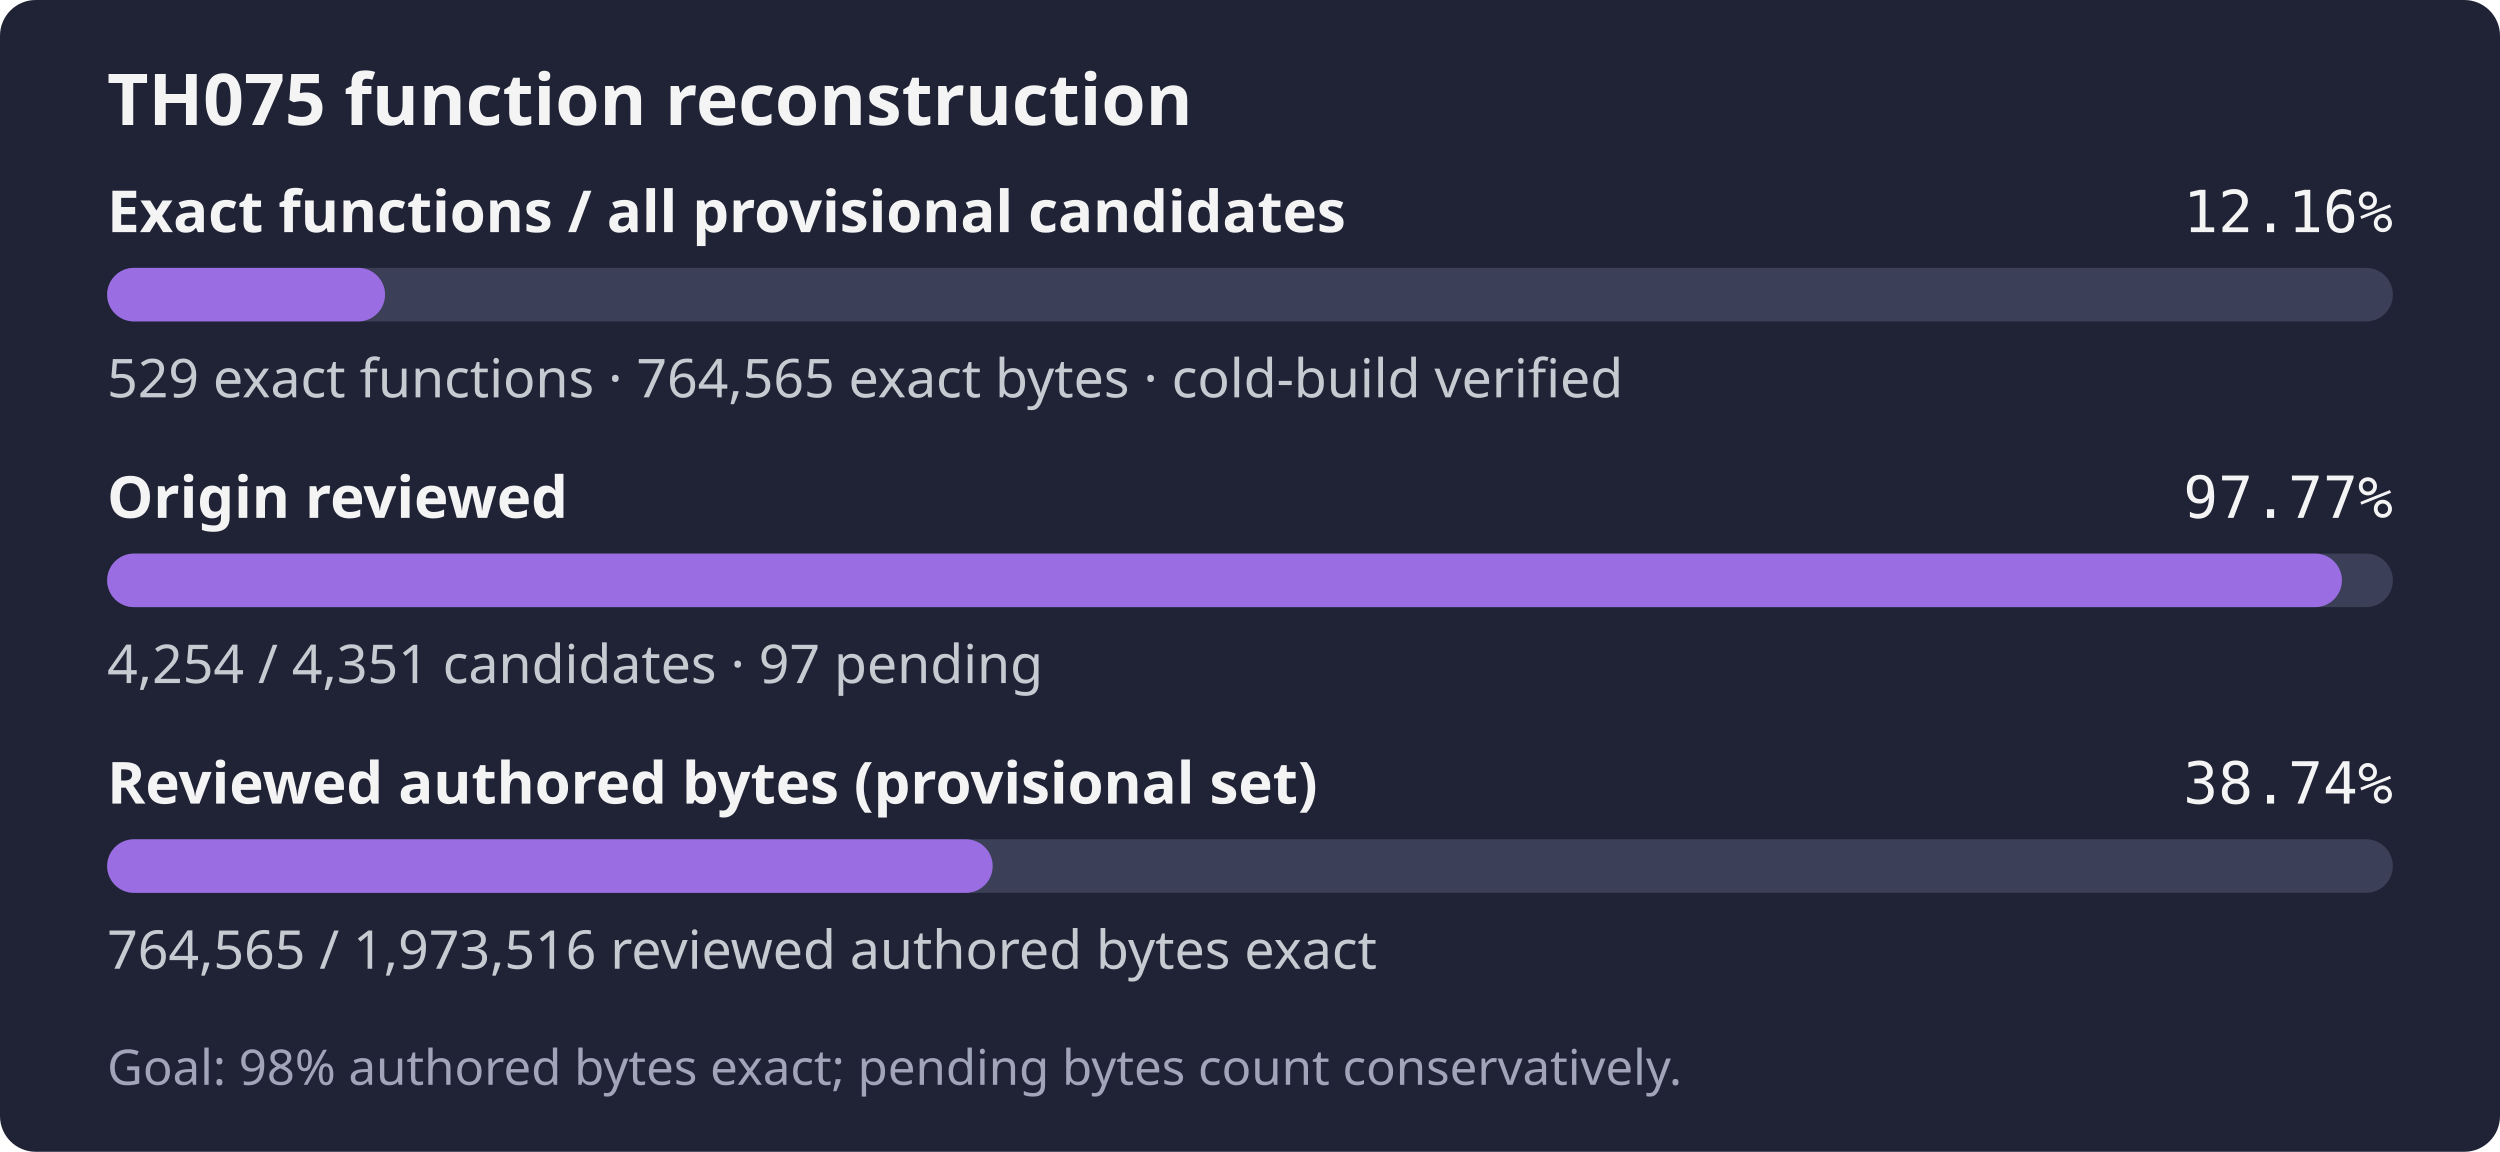
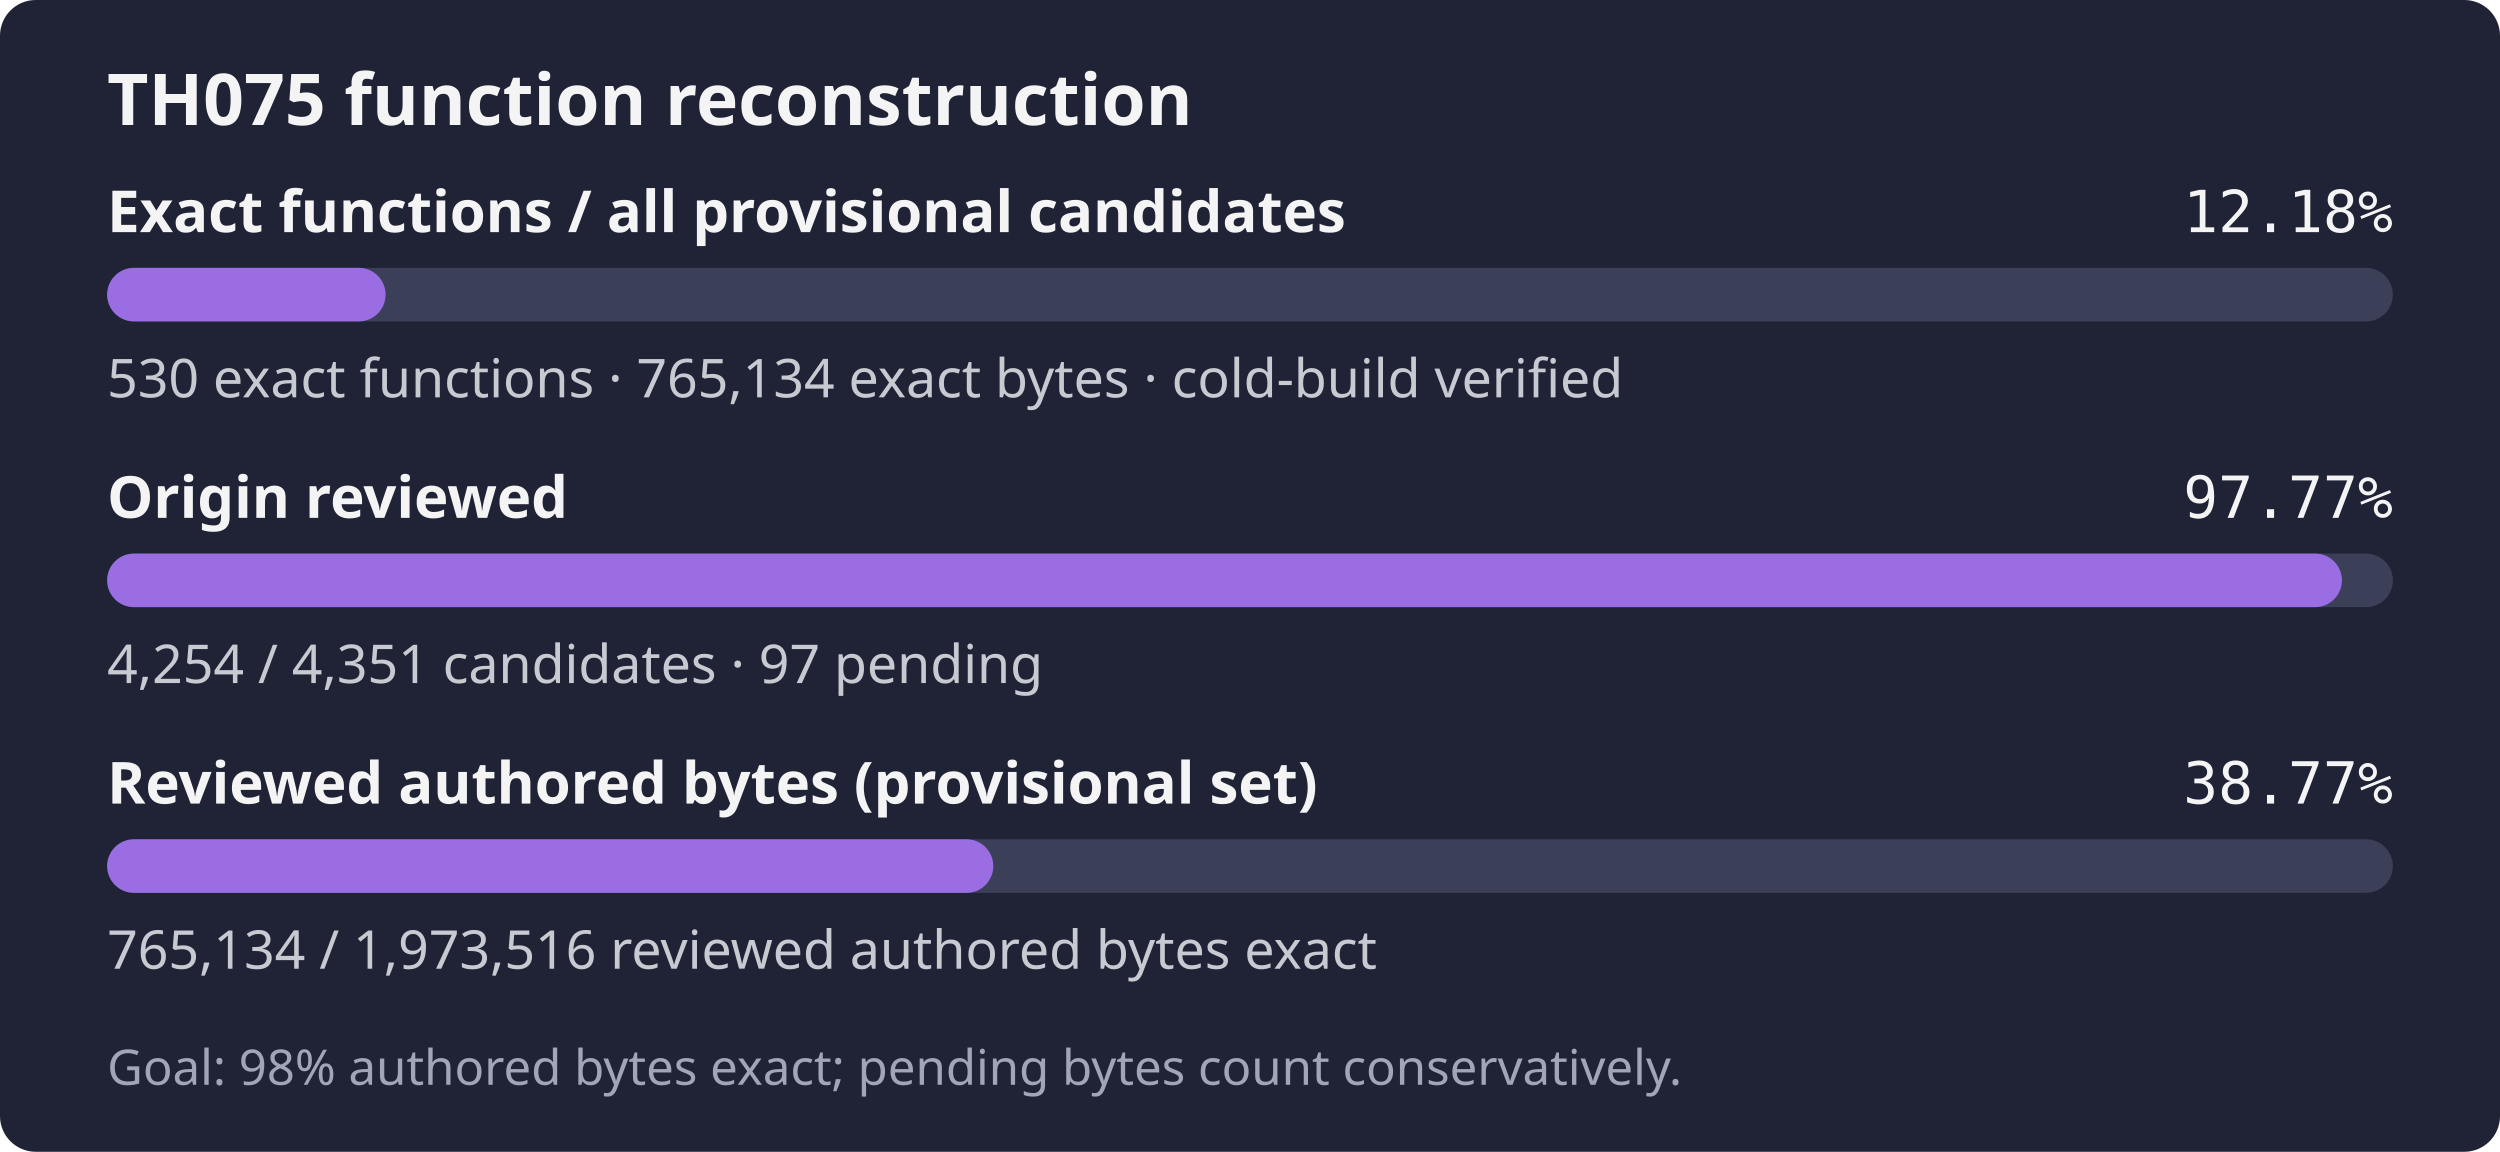
- <svg xmlns="http://www.w3.org/2000/svg" width="560" height="258" role="img" aria-label="TH075: 529 exact functions, 764,565 exact bytes; 4,254 of 4,351 candidates reviewed; Goal: 98% authored bytes exact; pending bytes count conservatively.">
+ <svg xmlns="http://www.w3.org/2000/svg" width="560" height="258" role="img" aria-label="TH075: 530 exact functions, 765,134 exact bytes; 4,254 of 4,351 candidates reviewed; Goal: 98% authored bytes exact; pending bytes count conservatively.">
  <rect width="560" height="258" rx="8" fill="#1f2335" />
  <text x="24" y="28" fill="#f4f4f5" font-family="sans-serif" font-size="16" font-weight="600">TH075 function reconstruction</text>
  <text x="24" y="52" fill="#f4f4f5" font-family="sans-serif" font-size="13" font-weight="600">Exact functions / all provisional candidates</text>
-   <text x="536" y="52" fill="#f4f4f5" text-anchor="end" font-family="monospace" font-size="13">12.16%</text>
+   <text x="536" y="52" fill="#f4f4f5" text-anchor="end" font-family="monospace" font-size="13">12.18%</text>
  <rect x="24" y="60" width="512" height="12" rx="6" fill="#3b4058" />
-   <rect x="24" y="60" width="62.25" height="12" rx="6" fill="#9b6de3" />
-   <text x="24" y="89" fill="#c8cad2" font-family="sans-serif" font-size="12">529 exact functions · 764,565 exact bytes · cold-build verified</text>
+   <rect x="24" y="60" width="62.37" height="12" rx="6" fill="#9b6de3" />
+   <text x="24" y="89" fill="#c8cad2" font-family="sans-serif" font-size="12">530 exact functions · 765,134 exact bytes · cold-build verified</text>
  <text x="24" y="116" fill="#f4f4f5" font-family="sans-serif" font-size="13" font-weight="600">Origin reviewed</text>
  <text x="536" y="116" fill="#f4f4f5" text-anchor="end" font-family="monospace" font-size="13">97.77%</text>
  <rect x="24" y="124" width="512" height="12" rx="6" fill="#3b4058" />
  <rect x="24" y="124" width="500.59" height="12" rx="6" fill="#9b6de3" />
  <text x="24" y="153" fill="#c8cad2" font-family="sans-serif" font-size="12">4,254 / 4,351 candidates · 97 pending</text>
  <text x="24" y="180" fill="#f4f4f5" font-family="sans-serif" font-size="13" font-weight="600">Reviewed authored bytes (provisional set)</text>
-   <text x="536" y="180" fill="#f4f4f5" text-anchor="end" font-family="monospace" font-size="13">38.74%</text>
+   <text x="536" y="180" fill="#f4f4f5" text-anchor="end" font-family="monospace" font-size="13">38.77%</text>
  <rect x="24" y="188" width="512" height="12" rx="6" fill="#3b4058" />
-   <rect x="24" y="188" width="198.36" height="12" rx="6" fill="#9b6de3" />
-   <text x="24" y="217" fill="#c8cad2" font-family="sans-serif" font-size="12">764,565 / 1,973,516 reviewed authored bytes exact</text>
+   <rect x="24" y="188" width="198.50" height="12" rx="6" fill="#9b6de3" />
+   <text x="24" y="217" fill="#c8cad2" font-family="sans-serif" font-size="12">765,134 / 1,973,516 reviewed authored bytes exact</text>
  <text x="24" y="243" fill="#a0a5ba" font-family="sans-serif" font-size="11">Goal: 98% authored bytes exact; pending bytes count conservatively.</text>
</svg>
